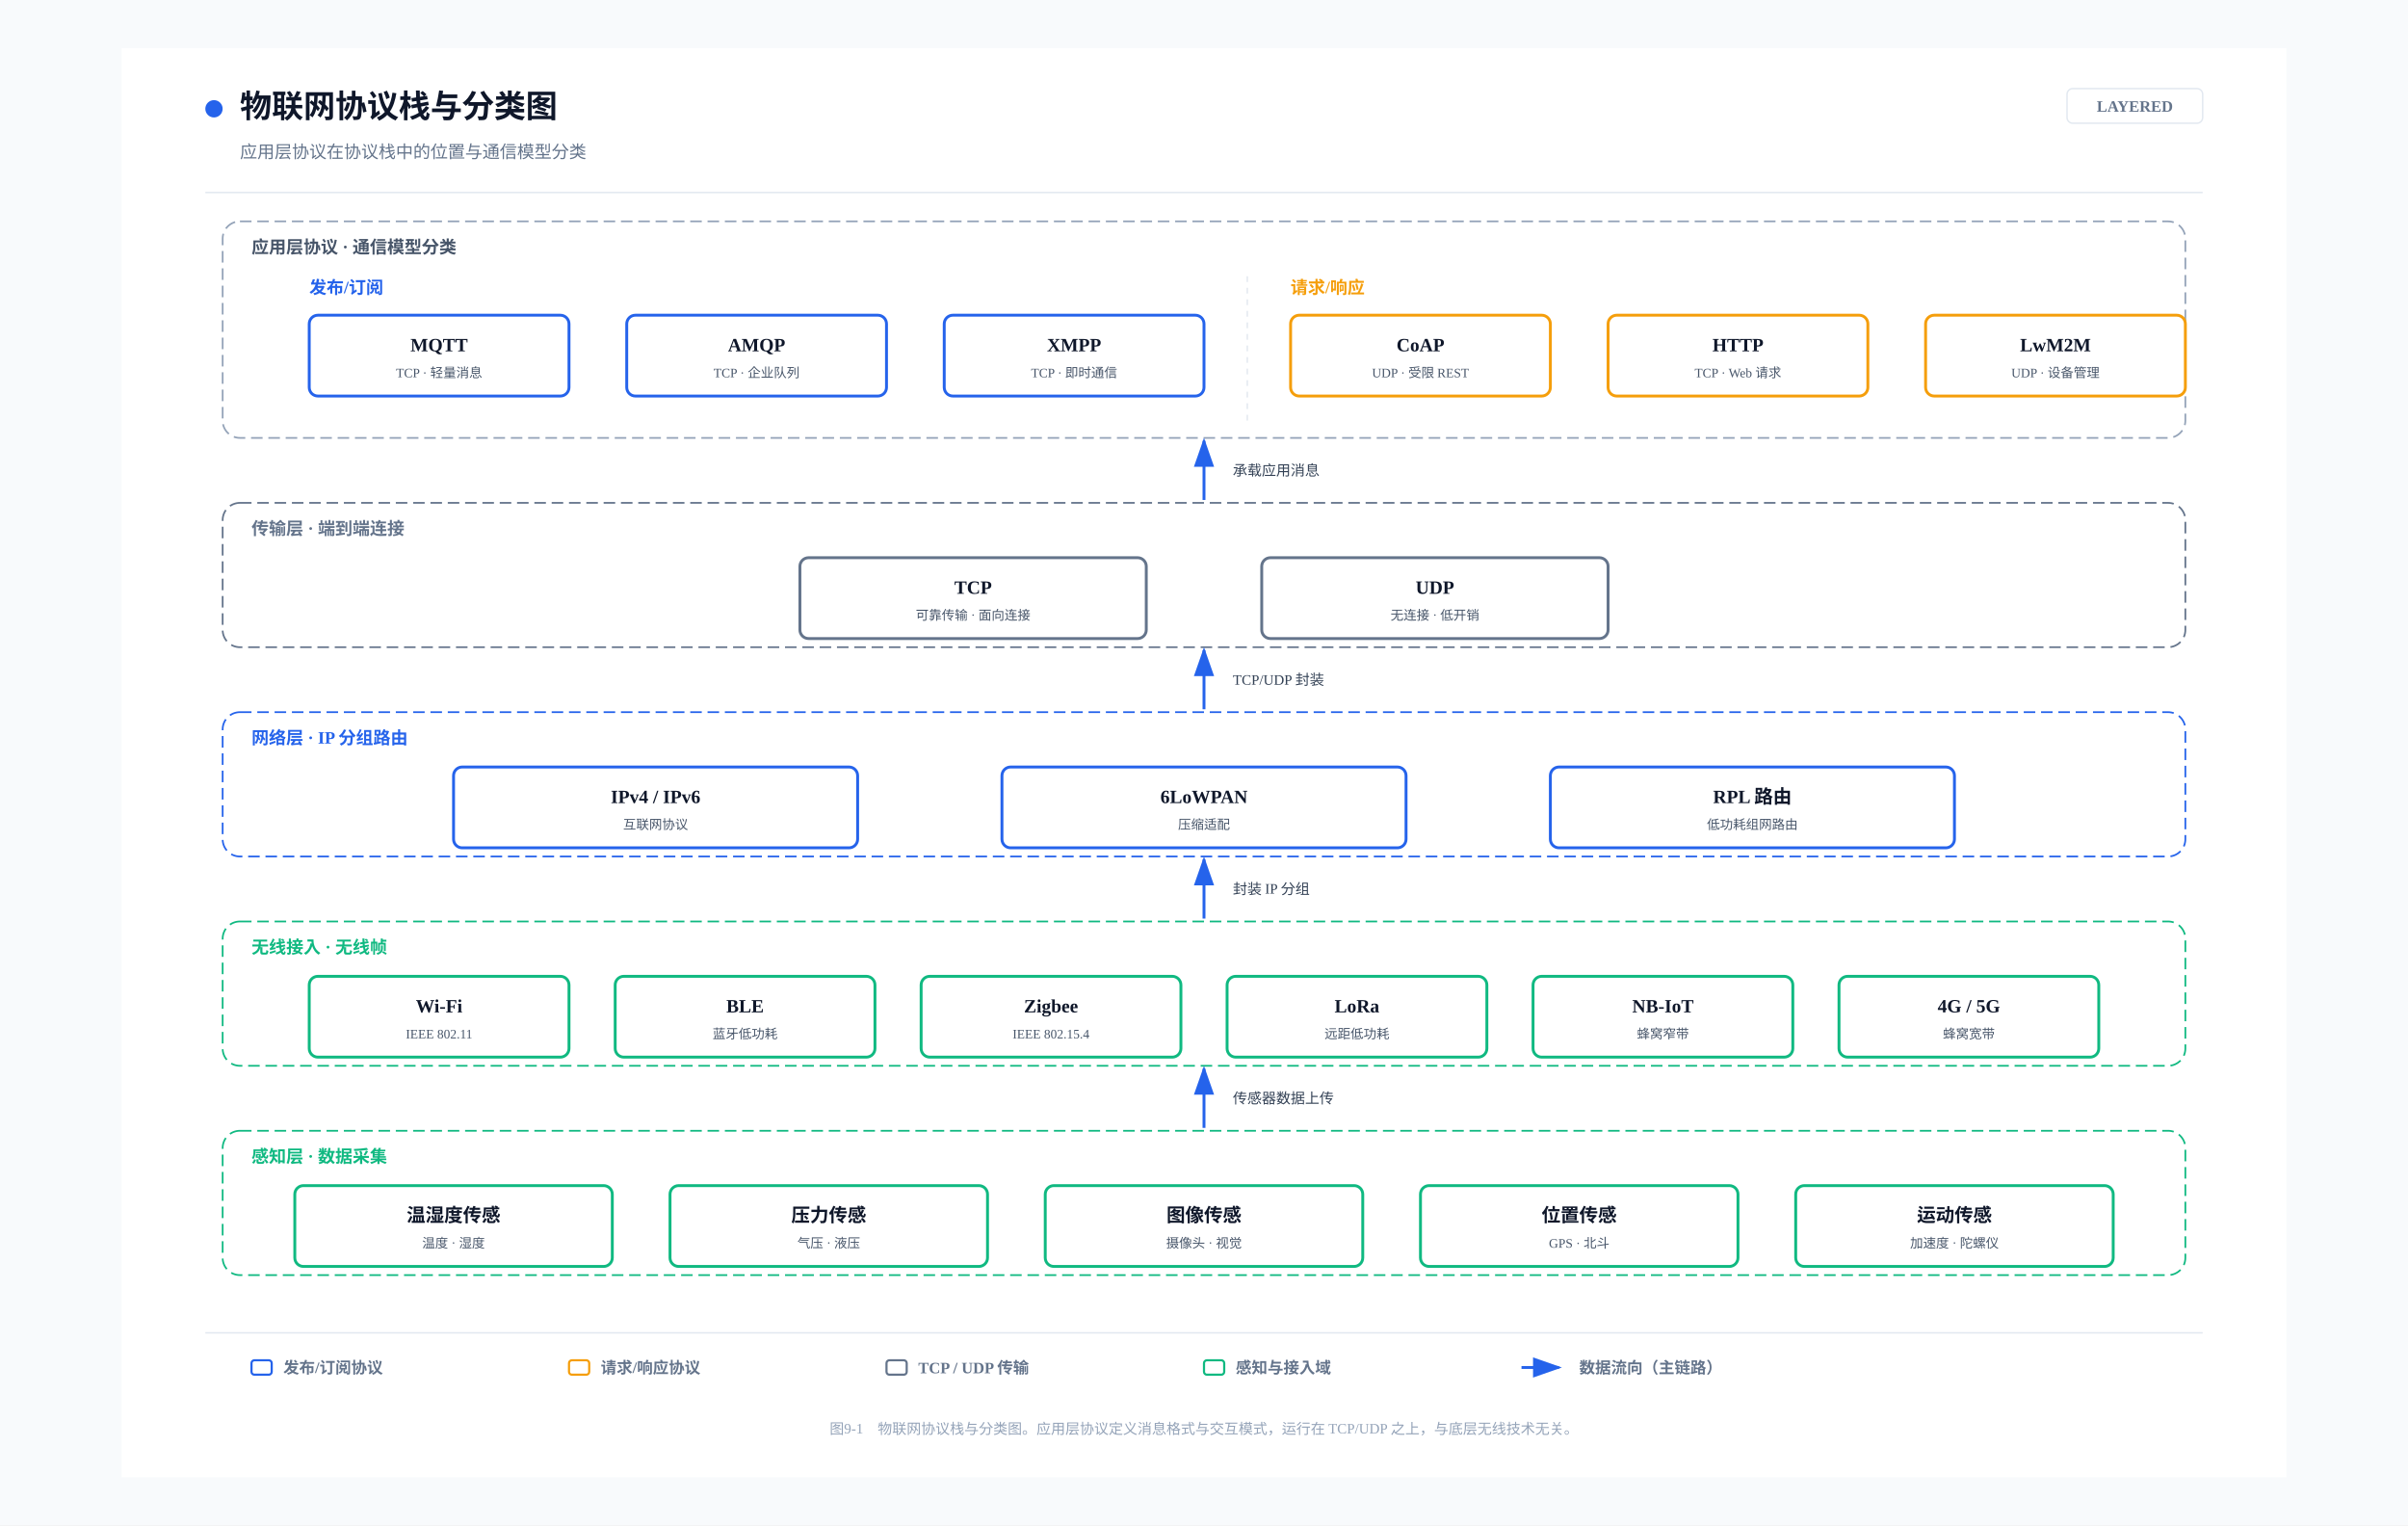
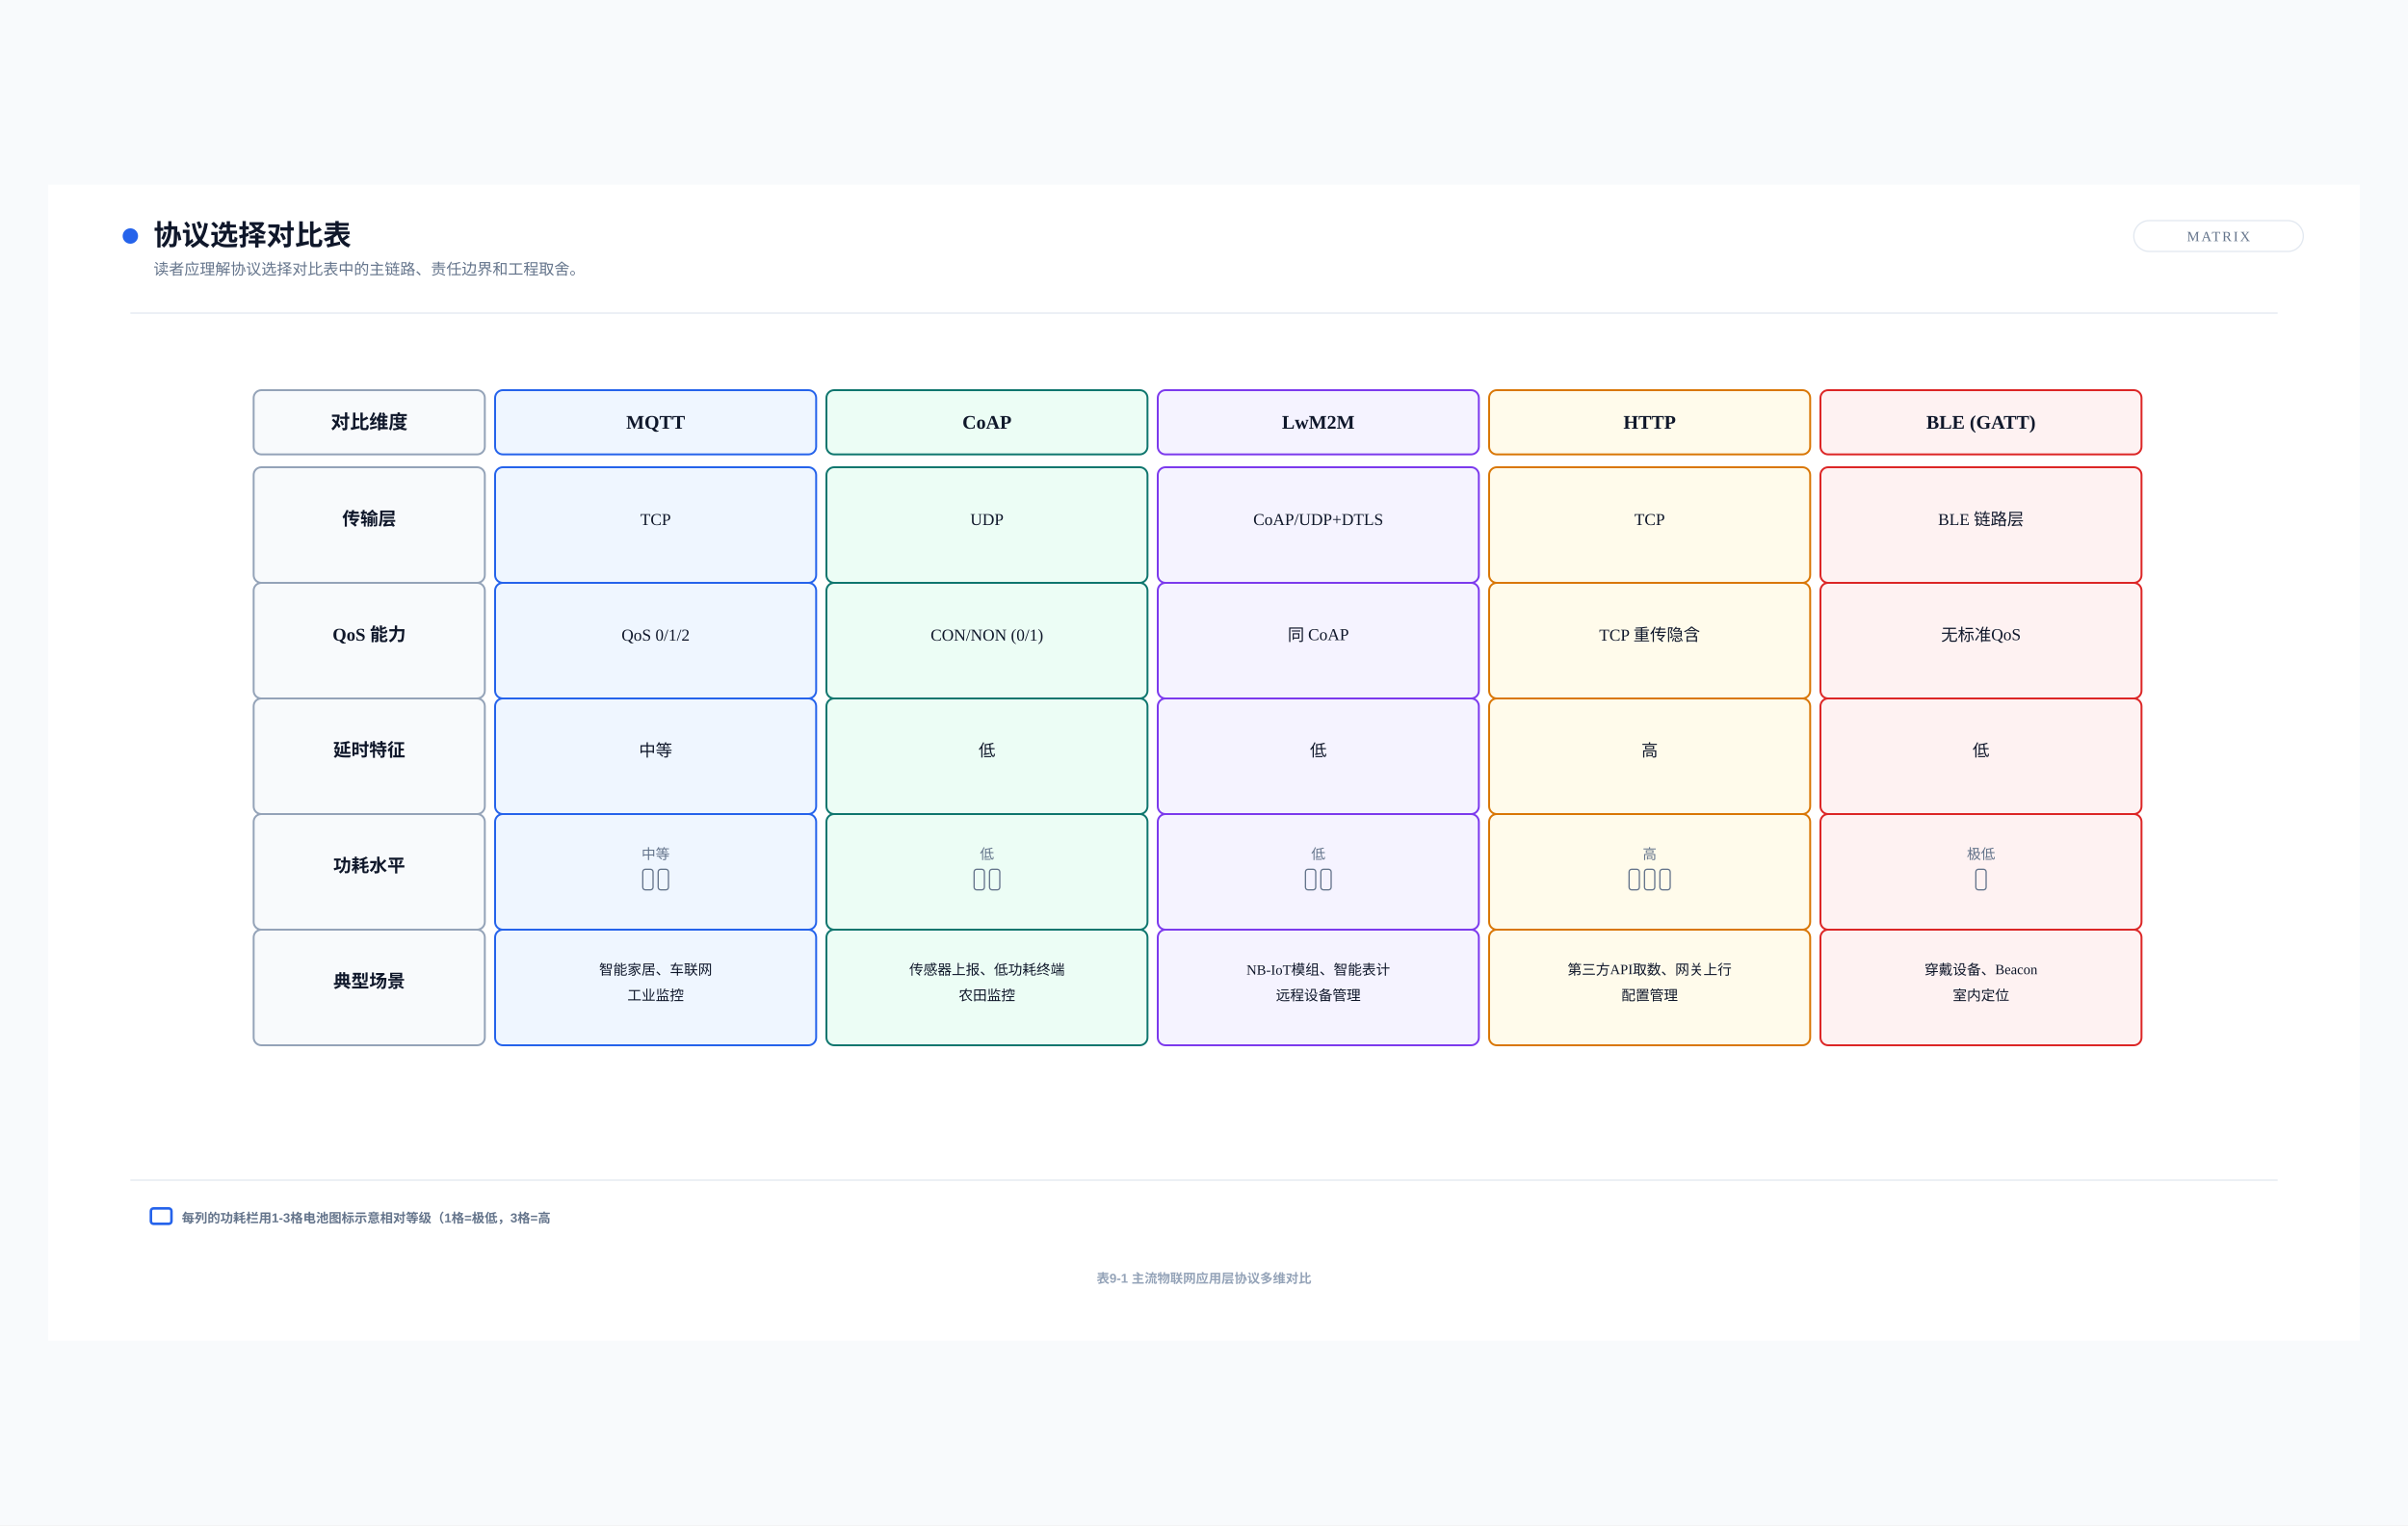
<svg xmlns="http://www.w3.org/2000/svg" width="1200" height="760" viewBox="0 0 1200 760" role="img" aria-labelledby="title desc">
  <rect width="1200" height="760" fill="#F8FAFC" />
-   <svg x="60.606" y="24.000" width="1078.788" height="712.000" viewBox="0 0 1500.000 990.000" preserveAspectRatio="xMidYMid meet">
+   <svg x="24.000" y="92.000" width="1152.000" height="576.000" viewBox="0 0 1800.000 900.000" preserveAspectRatio="xMidYMid meet">
    <defs>
-       <marker id="ah-blue" markerWidth="10" markerHeight="7" refX="9" refY="3.5" orient="auto">
-         <polygon points="0 0,10 3.5,0 7" fill="#2563EB" />
+       <marker id="bp-arrow" markerWidth="10" markerHeight="7" refX="9" refY="3.5" orient="auto">
+         <polygon points="0 0, 10 3.5, 0 7" fill="#475569" />
      </marker>
-       <marker id="ah-green" markerWidth="10" markerHeight="7" refX="9" refY="3.5" orient="auto">
-         <polygon points="0 0,10 3.5,0 7" fill="#10B981" />
-       </marker>
-       <marker id="ah-orange" markerWidth="10" markerHeight="7" refX="9" refY="3.5" orient="auto">
-         <polygon points="0 0,10 3.5,0 7" fill="#F59E0B" />
-       </marker>
-       <marker id="ah-violet" markerWidth="10" markerHeight="7" refX="9" refY="3.5" orient="auto">
-         <polygon points="0 0,10 3.5,0 7" fill="#7C3AED" />
-       </marker>
-       <marker id="ah-red" markerWidth="10" markerHeight="7" refX="9" refY="3.5" orient="auto">
-         <polygon points="0 0,10 3.5,0 7" fill="#E11D48" />
-       </marker>
-       <marker id="ah-gray" markerWidth="10" markerHeight="7" refX="9" refY="3.5" orient="auto">
-         <polygon points="0 0,10 3.5,0 7" fill="#64748B" />
+       <marker id="bp-arrow-primary" markerWidth="10" markerHeight="7" refX="9" refY="3.5" orient="auto">
+         <polygon points="0 0, 10 3.5, 0 7" fill="#2563EB" />
      </marker>
    </defs>
-     <rect x="0" y="0" width="1500" height="990" fill="#FFFFFF" />
-     <circle cx="64" cy="42" r="6" fill="#2563EB" />
-     <text x="82" y="48" fill="#0F172A" font-size="22" font-weight="700">物联网协议栈与分类图</text>
-     <text x="82" y="76" fill="#64748B" font-size="12" font-weight="500">应用层协议在协议栈中的位置与通信模型分类</text>
-     <rect x="1348" y="28" width="94" height="24" rx="4" fill="#FFFFFF" stroke="#E2E8F0" stroke-width="1" />
-     <text x="1395" y="44" fill="#64748B" font-size="11" font-weight="700" text-anchor="middle">LAYERED</text>
-     <line x1="58" y1="100" x2="1442" y2="100" stroke="#E2E8F0" stroke-width="1" />
-     <rect x="70" y="120" width="1360" height="150" rx="12" fill="none" stroke="#94A3B8" stroke-dasharray="8 4" stroke-width="1.2" />
-     <text x="90" y="142" fill="#475569" font-size="12" font-weight="600">应用层协议 · 通信模型分类</text>
-     <line x1="780" y1="158" x2="780" y2="262" stroke="#E2E8F0" stroke-dasharray="4 4" stroke-width="1" />
-     <text x="130" y="170" fill="#2563EB" font-size="12" font-weight="700">发布/订阅</text>
-     <text x="810" y="170" fill="#F59E0B" font-size="12" font-weight="700">请求/响应</text>
-     <rect x="70" y="315" width="1360" height="100" rx="12" fill="none" stroke="#64748B" stroke-dasharray="8 4" stroke-width="1.2" />
-     <text x="90" y="337" fill="#64748B" font-size="12" font-weight="600">传输层 · 端到端连接</text>
-     <rect x="70" y="460" width="1360" height="100" rx="12" fill="none" stroke="#2563EB" stroke-dasharray="8 4" stroke-width="1.2" />
-     <text x="90" y="482" fill="#2563EB" font-size="12" font-weight="600">网络层 · IP 分组路由</text>
-     <rect x="70" y="605" width="1360" height="100" rx="12" fill="none" stroke="#10B981" stroke-dasharray="8 4" stroke-width="1.2" />
-     <text x="90" y="627" fill="#10B981" font-size="12" font-weight="600">无线接入 · 无线帧</text>
-     <rect x="70" y="750" width="1360" height="100" rx="12" fill="none" stroke="#10B981" stroke-dasharray="8 4" stroke-width="1.2" />
-     <text x="90" y="772" fill="#10B981" font-size="12" font-weight="600">感知层 · 数据采集</text>
-     <line x1="750" y1="313" x2="750" y2="272" stroke="#2563EB" stroke-width="2" marker-end="url(#ah-blue)" />
-     <text x="770" y="296" fill="#334155" font-size="10" font-weight="500">承载应用消息</text>
-     <line x1="750" y1="458" x2="750" y2="417" stroke="#2563EB" stroke-width="2" marker-end="url(#ah-blue)" />
-     <text x="770" y="441" fill="#334155" font-size="10" font-weight="500">TCP/UDP 封装</text>
-     <line x1="750" y1="603" x2="750" y2="562" stroke="#2563EB" stroke-width="2" marker-end="url(#ah-blue)" />
-     <text x="770" y="586" fill="#334155" font-size="10" font-weight="500">封装 IP 分组</text>
-     <line x1="750" y1="748" x2="750" y2="707" stroke="#2563EB" stroke-width="2" marker-end="url(#ah-blue)" />
-     <text x="770" y="731" fill="#334155" font-size="10" font-weight="500">传感器数据上传</text>
-     <rect x="130" y="185" width="180" height="56" rx="6" fill="#FFFFFF" stroke="#2563EB" stroke-width="2" />
-     <text x="220" y="210" fill="#0F172A" font-size="13" font-weight="700" text-anchor="middle">MQTT</text>
-     <text x="220" y="228" fill="#475569" font-size="9" font-weight="500" text-anchor="middle">TCP · 轻量消息</text>
-     <rect x="350" y="185" width="180" height="56" rx="6" fill="#FFFFFF" stroke="#2563EB" stroke-width="2" />
-     <text x="440" y="210" fill="#0F172A" font-size="13" font-weight="700" text-anchor="middle">AMQP</text>
-     <text x="440" y="228" fill="#475569" font-size="9" font-weight="500" text-anchor="middle">TCP · 企业队列</text>
-     <rect x="570" y="185" width="180" height="56" rx="6" fill="#FFFFFF" stroke="#2563EB" stroke-width="2" />
-     <text x="660" y="210" fill="#0F172A" font-size="13" font-weight="700" text-anchor="middle">XMPP</text>
-     <text x="660" y="228" fill="#475569" font-size="9" font-weight="500" text-anchor="middle">TCP · 即时通信</text>
-     <rect x="810" y="185" width="180" height="56" rx="6" fill="#FFFFFF" stroke="#F59E0B" stroke-width="2" />
-     <text x="900" y="210" fill="#0F172A" font-size="13" font-weight="700" text-anchor="middle">CoAP</text>
-     <text x="900" y="228" fill="#475569" font-size="9" font-weight="500" text-anchor="middle">UDP · 受限 REST</text>
-     <rect x="1030" y="185" width="180" height="56" rx="6" fill="#FFFFFF" stroke="#F59E0B" stroke-width="2" />
-     <text x="1120" y="210" fill="#0F172A" font-size="13" font-weight="700" text-anchor="middle">HTTP</text>
-     <text x="1120" y="228" fill="#475569" font-size="9" font-weight="500" text-anchor="middle">TCP · Web 请求</text>
-     <rect x="1250" y="185" width="180" height="56" rx="6" fill="#FFFFFF" stroke="#F59E0B" stroke-width="2" />
-     <text x="1340" y="210" fill="#0F172A" font-size="13" font-weight="700" text-anchor="middle">LwM2M</text>
-     <text x="1340" y="228" fill="#475569" font-size="9" font-weight="500" text-anchor="middle">UDP · 设备管理</text>
-     <rect x="470" y="353" width="240" height="56" rx="6" fill="#FFFFFF" stroke="#64748B" stroke-width="2" />
-     <text x="590" y="378" fill="#0F172A" font-size="13" font-weight="700" text-anchor="middle">TCP</text>
-     <text x="590" y="396" fill="#475569" font-size="9" font-weight="500" text-anchor="middle">可靠传输 · 面向连接</text>
-     <rect x="790" y="353" width="240" height="56" rx="6" fill="#FFFFFF" stroke="#64748B" stroke-width="2" />
-     <text x="910" y="378" fill="#0F172A" font-size="13" font-weight="700" text-anchor="middle">UDP</text>
-     <text x="910" y="396" fill="#475569" font-size="9" font-weight="500" text-anchor="middle">无连接 · 低开销</text>
-     <rect x="230" y="498" width="280" height="56" rx="6" fill="#FFFFFF" stroke="#2563EB" stroke-width="2" />
-     <text x="370" y="523" fill="#0F172A" font-size="13" font-weight="700" text-anchor="middle">IPv4 / IPv6</text>
-     <text x="370" y="541" fill="#475569" font-size="9" font-weight="500" text-anchor="middle">互联网协议</text>
-     <rect x="610" y="498" width="280" height="56" rx="6" fill="#FFFFFF" stroke="#2563EB" stroke-width="2" />
-     <text x="750" y="523" fill="#0F172A" font-size="13" font-weight="700" text-anchor="middle">6LoWPAN</text>
-     <text x="750" y="541" fill="#475569" font-size="9" font-weight="500" text-anchor="middle">压缩适配</text>
-     <rect x="990" y="498" width="280" height="56" rx="6" fill="#FFFFFF" stroke="#2563EB" stroke-width="2" />
-     <text x="1130" y="523" fill="#0F172A" font-size="13" font-weight="700" text-anchor="middle">RPL 路由</text>
-     <text x="1130" y="541" fill="#475569" font-size="9" font-weight="500" text-anchor="middle">低功耗组网路由</text>
-     <rect x="130" y="643" width="180" height="56" rx="6" fill="#FFFFFF" stroke="#10B981" stroke-width="2" />
-     <text x="220" y="668" fill="#0F172A" font-size="13" font-weight="700" text-anchor="middle">Wi-Fi</text>
-     <text x="220" y="686" fill="#475569" font-size="9" font-weight="500" text-anchor="middle">IEEE 802.11</text>
-     <rect x="342" y="643" width="180" height="56" rx="6" fill="#FFFFFF" stroke="#10B981" stroke-width="2" />
-     <text x="432" y="668" fill="#0F172A" font-size="13" font-weight="700" text-anchor="middle">BLE</text>
-     <text x="432" y="686" fill="#475569" font-size="9" font-weight="500" text-anchor="middle">蓝牙低功耗</text>
-     <rect x="554" y="643" width="180" height="56" rx="6" fill="#FFFFFF" stroke="#10B981" stroke-width="2" />
-     <text x="644" y="668" fill="#0F172A" font-size="13" font-weight="700" text-anchor="middle">Zigbee</text>
-     <text x="644" y="686" fill="#475569" font-size="9" font-weight="500" text-anchor="middle">IEEE 802.15.4</text>
-     <rect x="766" y="643" width="180" height="56" rx="6" fill="#FFFFFF" stroke="#10B981" stroke-width="2" />
-     <text x="856" y="668" fill="#0F172A" font-size="13" font-weight="700" text-anchor="middle">LoRa</text>
-     <text x="856" y="686" fill="#475569" font-size="9" font-weight="500" text-anchor="middle">远距低功耗</text>
-     <rect x="978" y="643" width="180" height="56" rx="6" fill="#FFFFFF" stroke="#10B981" stroke-width="2" />
-     <text x="1068" y="668" fill="#0F172A" font-size="13" font-weight="700" text-anchor="middle">NB-IoT</text>
-     <text x="1068" y="686" fill="#475569" font-size="9" font-weight="500" text-anchor="middle">蜂窝窄带</text>
-     <rect x="1190" y="643" width="180" height="56" rx="6" fill="#FFFFFF" stroke="#10B981" stroke-width="2" />
-     <text x="1280" y="668" fill="#0F172A" font-size="13" font-weight="700" text-anchor="middle">4G / 5G</text>
-     <text x="1280" y="686" fill="#475569" font-size="9" font-weight="500" text-anchor="middle">蜂窝宽带</text>
-     <rect x="120" y="788" width="220" height="56" rx="6" fill="#FFFFFF" stroke="#10B981" stroke-width="2" />
-     <text x="230" y="813" fill="#0F172A" font-size="13" font-weight="700" text-anchor="middle">温湿度传感</text>
-     <text x="230" y="831" fill="#475569" font-size="9" font-weight="500" text-anchor="middle">温度 · 湿度</text>
-     <rect x="380" y="788" width="220" height="56" rx="6" fill="#FFFFFF" stroke="#10B981" stroke-width="2" />
-     <text x="490" y="813" fill="#0F172A" font-size="13" font-weight="700" text-anchor="middle">压力传感</text>
-     <text x="490" y="831" fill="#475569" font-size="9" font-weight="500" text-anchor="middle">气压 · 液压</text>
-     <rect x="640" y="788" width="220" height="56" rx="6" fill="#FFFFFF" stroke="#10B981" stroke-width="2" />
-     <text x="750" y="813" fill="#0F172A" font-size="13" font-weight="700" text-anchor="middle">图像传感</text>
-     <text x="750" y="831" fill="#475569" font-size="9" font-weight="500" text-anchor="middle">摄像头 · 视觉</text>
-     <rect x="900" y="788" width="220" height="56" rx="6" fill="#FFFFFF" stroke="#10B981" stroke-width="2" />
-     <text x="1010" y="813" fill="#0F172A" font-size="13" font-weight="700" text-anchor="middle">位置传感</text>
-     <text x="1010" y="831" fill="#475569" font-size="9" font-weight="500" text-anchor="middle">GPS · 北斗</text>
-     <rect x="1160" y="788" width="220" height="56" rx="6" fill="#FFFFFF" stroke="#10B981" stroke-width="2" />
-     <text x="1270" y="813" fill="#0F172A" font-size="13" font-weight="700" text-anchor="middle">运动传感</text>
-     <text x="1270" y="831" fill="#475569" font-size="9" font-weight="500" text-anchor="middle">加速度 · 陀螺仪</text>
-     <line x1="58" y1="890" x2="1442" y2="890" stroke="#E2E8F0" stroke-width="1" />
-     <rect x="90" y="909" width="14" height="10" rx="2" fill="#FFFFFF" stroke="#2563EB" stroke-width="1.5" />
-     <text x="112" y="918" fill="#64748B" font-size="11" font-weight="600">发布/订阅协议</text>
-     <rect x="310" y="909" width="14" height="10" rx="2" fill="#FFFFFF" stroke="#F59E0B" stroke-width="1.5" />
-     <text x="332" y="918" fill="#64748B" font-size="11" font-weight="600">请求/响应协议</text>
-     <rect x="530" y="909" width="14" height="10" rx="2" fill="#FFFFFF" stroke="#64748B" stroke-width="1.5" />
-     <text x="552" y="918" fill="#64748B" font-size="11" font-weight="600">TCP / UDP 传输</text>
-     <rect x="750" y="909" width="14" height="10" rx="2" fill="#FFFFFF" stroke="#10B981" stroke-width="1.5" />
-     <text x="772" y="918" fill="#64748B" font-size="11" font-weight="600">感知与接入域</text>
-     <line x1="970" y1="914" x2="996" y2="914" stroke="#2563EB" stroke-width="2" marker-end="url(#ah-blue)" />
-     <text x="1010" y="918" fill="#64748B" font-size="11" font-weight="600">数据流向（主链路）</text>
-     <text x="750" y="960" fill="#94A3B8" font-size="10" text-anchor="middle">图9-1　物联网协议栈与分类图。应用层协议定义消息格式与交互模式，运行在 TCP/UDP 之上，与底层无线技术无关。</text>
+     <rect width="1800" height="900" fill="#FFFFFF" />
+     <circle cx="64" cy="40" r="6" fill="#2563EB" />
+     <text x="82" y="47" fill="#0F172A" font-size="22" font-weight="700">协议选择对比表</text>
+     <text x="82" y="70" fill="#64748B" font-size="12">读者应理解协议选择对比表中的主链路、责任边界和工程取舍。</text>
+     <rect x="1624" y="28" width="132" height="24" rx="12" fill="#FFFFFF" stroke="#E2E8F0" />
+     <text x="1690" y="44" fill="#64748B" font-size="11" text-anchor="middle" letter-spacing="1.4">MATRIX</text>
+     <line x1="64" y1="100" x2="1736" y2="100" stroke="#E2E8F0" />
+     <g data-layout="matrix">
+       <rect x="160" y="160" width="180" height="50" rx="6" fill="#F8FAFC" stroke="#94A3B8" stroke-width="1.5" />
+       <rect x="348" y="160" width="250" height="50" rx="6" fill="#EFF6FF" stroke="#2563EB" stroke-width="1.5" />
+       <rect x="606" y="160" width="250" height="50" rx="6" fill="#ECFDF5" stroke="#0F766E" stroke-width="1.5" />
+       <rect x="864" y="160" width="250" height="50" rx="6" fill="#F5F3FF" stroke="#7C3AED" stroke-width="1.5" />
+       <rect x="1122" y="160" width="250" height="50" rx="6" fill="#FFFBEB" stroke="#D97706" stroke-width="1.5" />
+       <rect x="1380" y="160" width="250" height="50" rx="6" fill="#FEF2F2" stroke="#DC2626" stroke-width="1.5" />
+       <text x="250" y="190" fill="#0F172A" font-size="15" font-weight="600" text-anchor="middle">对比维度</text>
+       <text x="473" y="190" fill="#0F172A" font-size="15" font-weight="600" text-anchor="middle">MQTT</text>
+       <text x="731" y="190" fill="#0F172A" font-size="15" font-weight="600" text-anchor="middle">CoAP</text>
+       <text x="989" y="190" fill="#0F172A" font-size="15" font-weight="600" text-anchor="middle">LwM2M</text>
+       <text x="1247" y="190" fill="#0F172A" font-size="15" font-weight="600" text-anchor="middle">HTTP</text>
+       <text x="1505" y="190" fill="#0F172A" font-size="15" font-weight="600" text-anchor="middle">BLE (GATT)</text>
+       <rect x="160" y="220" width="180" height="90" rx="6" fill="#F8FAFC" stroke="#94A3B8" stroke-width="1.5" />
+       <text x="250" y="265" fill="#0F172A" font-size="14" font-weight="600" text-anchor="middle">传输层</text>
+       <rect x="348" y="220" width="250" height="90" rx="6" fill="#EFF6FF" stroke="#2563EB" stroke-width="1.5" />
+       <text x="473" y="265" fill="#0F172A" font-size="13" text-anchor="middle">TCP</text>
+       <rect x="606" y="220" width="250" height="90" rx="6" fill="#ECFDF5" stroke="#0F766E" stroke-width="1.5" />
+       <text x="731" y="265" fill="#0F172A" font-size="13" text-anchor="middle">UDP</text>
+       <rect x="864" y="220" width="250" height="90" rx="6" fill="#F5F3FF" stroke="#7C3AED" stroke-width="1.5" />
+       <text x="989" y="265" fill="#0F172A" font-size="13" text-anchor="middle">CoAP/UDP+DTLS</text>
+       <rect x="1122" y="220" width="250" height="90" rx="6" fill="#FFFBEB" stroke="#D97706" stroke-width="1.5" />
+       <text x="1247" y="265" fill="#0F172A" font-size="13" text-anchor="middle">TCP</text>
+       <rect x="1380" y="220" width="250" height="90" rx="6" fill="#FEF2F2" stroke="#DC2626" stroke-width="1.5" />
+       <text x="1505" y="265" fill="#0F172A" font-size="13" text-anchor="middle">BLE 链路层</text>
+       <rect x="160" y="310" width="180" height="90" rx="6" fill="#F8FAFC" stroke="#94A3B8" stroke-width="1.5" />
+       <text x="250" y="355" fill="#0F172A" font-size="14" font-weight="600" text-anchor="middle">QoS 能力</text>
+       <rect x="348" y="310" width="250" height="90" rx="6" fill="#EFF6FF" stroke="#2563EB" stroke-width="1.5" />
+       <text x="473" y="355" fill="#0F172A" font-size="13" text-anchor="middle">QoS 0/1/2</text>
+       <rect x="606" y="310" width="250" height="90" rx="6" fill="#ECFDF5" stroke="#0F766E" stroke-width="1.5" />
+       <text x="731" y="355" fill="#0F172A" font-size="13" text-anchor="middle">CON/NON (0/1)</text>
+       <rect x="864" y="310" width="250" height="90" rx="6" fill="#F5F3FF" stroke="#7C3AED" stroke-width="1.5" />
+       <text x="989" y="355" fill="#0F172A" font-size="13" text-anchor="middle">同 CoAP</text>
+       <rect x="1122" y="310" width="250" height="90" rx="6" fill="#FFFBEB" stroke="#D97706" stroke-width="1.5" />
+       <text x="1247" y="355" fill="#0F172A" font-size="13" text-anchor="middle">TCP 重传隐含</text>
+       <rect x="1380" y="310" width="250" height="90" rx="6" fill="#FEF2F2" stroke="#DC2626" stroke-width="1.5" />
+       <text x="1505" y="355" fill="#0F172A" font-size="13" text-anchor="middle">无标准QoS</text>
+       <rect x="160" y="400" width="180" height="90" rx="6" fill="#F8FAFC" stroke="#94A3B8" stroke-width="1.5" />
+       <text x="250" y="445" fill="#0F172A" font-size="14" font-weight="600" text-anchor="middle">延时特征</text>
+       <rect x="348" y="400" width="250" height="90" rx="6" fill="#EFF6FF" stroke="#2563EB" stroke-width="1.5" />
+       <text x="473" y="445" fill="#0F172A" font-size="13" text-anchor="middle">中等</text>
+       <rect x="606" y="400" width="250" height="90" rx="6" fill="#ECFDF5" stroke="#0F766E" stroke-width="1.5" />
+       <text x="731" y="445" fill="#0F172A" font-size="13" text-anchor="middle">低</text>
+       <rect x="864" y="400" width="250" height="90" rx="6" fill="#F5F3FF" stroke="#7C3AED" stroke-width="1.5" />
+       <text x="989" y="445" fill="#0F172A" font-size="13" text-anchor="middle">低</text>
+       <rect x="1122" y="400" width="250" height="90" rx="6" fill="#FFFBEB" stroke="#D97706" stroke-width="1.5" />
+       <text x="1247" y="445" fill="#0F172A" font-size="13" text-anchor="middle">高</text>
+       <rect x="1380" y="400" width="250" height="90" rx="6" fill="#FEF2F2" stroke="#DC2626" stroke-width="1.5" />
+       <text x="1505" y="445" fill="#0F172A" font-size="13" text-anchor="middle">低</text>
+       <rect x="160" y="490" width="180" height="90" rx="6" fill="#F8FAFC" stroke="#94A3B8" stroke-width="1.5" />
+       <text x="250" y="535" fill="#0F172A" font-size="14" font-weight="600" text-anchor="middle">功耗水平</text>
+       <rect x="348" y="490" width="250" height="90" rx="6" fill="#EFF6FF" stroke="#2563EB" stroke-width="1.5" />
+       <text x="473" y="525" fill="#64748B" font-size="11" text-anchor="middle">中等</text>
+       <rect x="463" y="533" width="8" height="16" rx="2" fill="none" stroke="#64748B" stroke-width="1" />
+       <rect x="475" y="533" width="8" height="16" rx="2" fill="none" stroke="#64748B" stroke-width="1" />
+       <rect x="606" y="490" width="250" height="90" rx="6" fill="#ECFDF5" stroke="#0F766E" stroke-width="1.5" />
+       <text x="731" y="525" fill="#64748B" font-size="11" text-anchor="middle">低</text>
+       <rect x="721" y="533" width="8" height="16" rx="2" fill="none" stroke="#64748B" stroke-width="1" />
+       <rect x="733" y="533" width="8" height="16" rx="2" fill="none" stroke="#64748B" stroke-width="1" />
+       <rect x="864" y="490" width="250" height="90" rx="6" fill="#F5F3FF" stroke="#7C3AED" stroke-width="1.5" />
+       <text x="989" y="525" fill="#64748B" font-size="11" text-anchor="middle">低</text>
+       <rect x="979" y="533" width="8" height="16" rx="2" fill="none" stroke="#64748B" stroke-width="1" />
+       <rect x="991" y="533" width="8" height="16" rx="2" fill="none" stroke="#64748B" stroke-width="1" />
+       <rect x="1122" y="490" width="250" height="90" rx="6" fill="#FFFBEB" stroke="#D97706" stroke-width="1.5" />
+       <text x="1247" y="525" fill="#64748B" font-size="11" text-anchor="middle">高</text>
+       <rect x="1231" y="533" width="8" height="16" rx="2" fill="none" stroke="#64748B" stroke-width="1" />
+       <rect x="1243" y="533" width="8" height="16" rx="2" fill="none" stroke="#64748B" stroke-width="1" />
+       <rect x="1255" y="533" width="8" height="16" rx="2" fill="none" stroke="#64748B" stroke-width="1" />
+       <rect x="1380" y="490" width="250" height="90" rx="6" fill="#FEF2F2" stroke="#DC2626" stroke-width="1.5" />
+       <text x="1505" y="525" fill="#64748B" font-size="11" text-anchor="middle">极低</text>
+       <rect x="1501" y="533" width="8" height="16" rx="2" fill="none" stroke="#64748B" stroke-width="1" />
+       <rect x="160" y="580" width="180" height="90" rx="6" fill="#F8FAFC" stroke="#94A3B8" stroke-width="1.5" />
+       <text x="250" y="625" fill="#0F172A" font-size="14" font-weight="600" text-anchor="middle">典型场景</text>
+       <rect x="348" y="580" width="250" height="90" rx="6" fill="#EFF6FF" stroke="#2563EB" stroke-width="1.5" />
+       <text x="473" y="615" fill="#0F172A" font-size="11" text-anchor="middle">智能家居、车联网</text>
+       <text x="473" y="635" fill="#0F172A" font-size="11" text-anchor="middle">工业监控</text>
+       <rect x="606" y="580" width="250" height="90" rx="6" fill="#ECFDF5" stroke="#0F766E" stroke-width="1.5" />
+       <text x="731" y="615" fill="#0F172A" font-size="11" text-anchor="middle">传感器上报、低功耗终端</text>
+       <text x="731" y="635" fill="#0F172A" font-size="11" text-anchor="middle">农田监控</text>
+       <rect x="864" y="580" width="250" height="90" rx="6" fill="#F5F3FF" stroke="#7C3AED" stroke-width="1.5" />
+       <text x="989" y="615" fill="#0F172A" font-size="11" text-anchor="middle">NB-IoT模组、智能表计</text>
+       <text x="989" y="635" fill="#0F172A" font-size="11" text-anchor="middle">远程设备管理</text>
+       <rect x="1122" y="580" width="250" height="90" rx="6" fill="#FFFBEB" stroke="#D97706" stroke-width="1.5" />
+       <text x="1247" y="615" fill="#0F172A" font-size="11" text-anchor="middle">第三方API取数、网关上行</text>
+       <text x="1247" y="635" fill="#0F172A" font-size="11" text-anchor="middle">配置管理</text>
+       <rect x="1380" y="580" width="250" height="90" rx="6" fill="#FEF2F2" stroke="#DC2626" stroke-width="1.5" />
+       <text x="1505" y="615" fill="#0F172A" font-size="11" text-anchor="middle">穿戴设备、Beacon</text>
+       <text x="1505" y="635" fill="#0F172A" font-size="11" text-anchor="middle">室内定位</text>
+     </g>
+     <line x1="64" y1="775" x2="1736" y2="775" stroke="#E2E8F0" />
+     <rect x="80" y="797" width="16" height="12" rx="2" fill="#FFFFFF" stroke="#2563EB" stroke-width="2" />
+     <text x="104" y="808" fill="#64748B" font-size="10" font-family="Arial, 'PingFang SC', 'Microsoft YaHei', sans-serif" font-weight="600" text-anchor="start">每列的功耗栏用1-3格电池图标示意相对等级（1格=极低，3格=高</text>
+     <text x="900" y="855" fill="#94A3B8" font-size="10" font-family="Arial, 'PingFang SC', 'Microsoft YaHei', sans-serif" font-weight="600" text-anchor="middle">表9-1 主流物联网应用层协议多维对比</text>
  </svg>
</svg>
